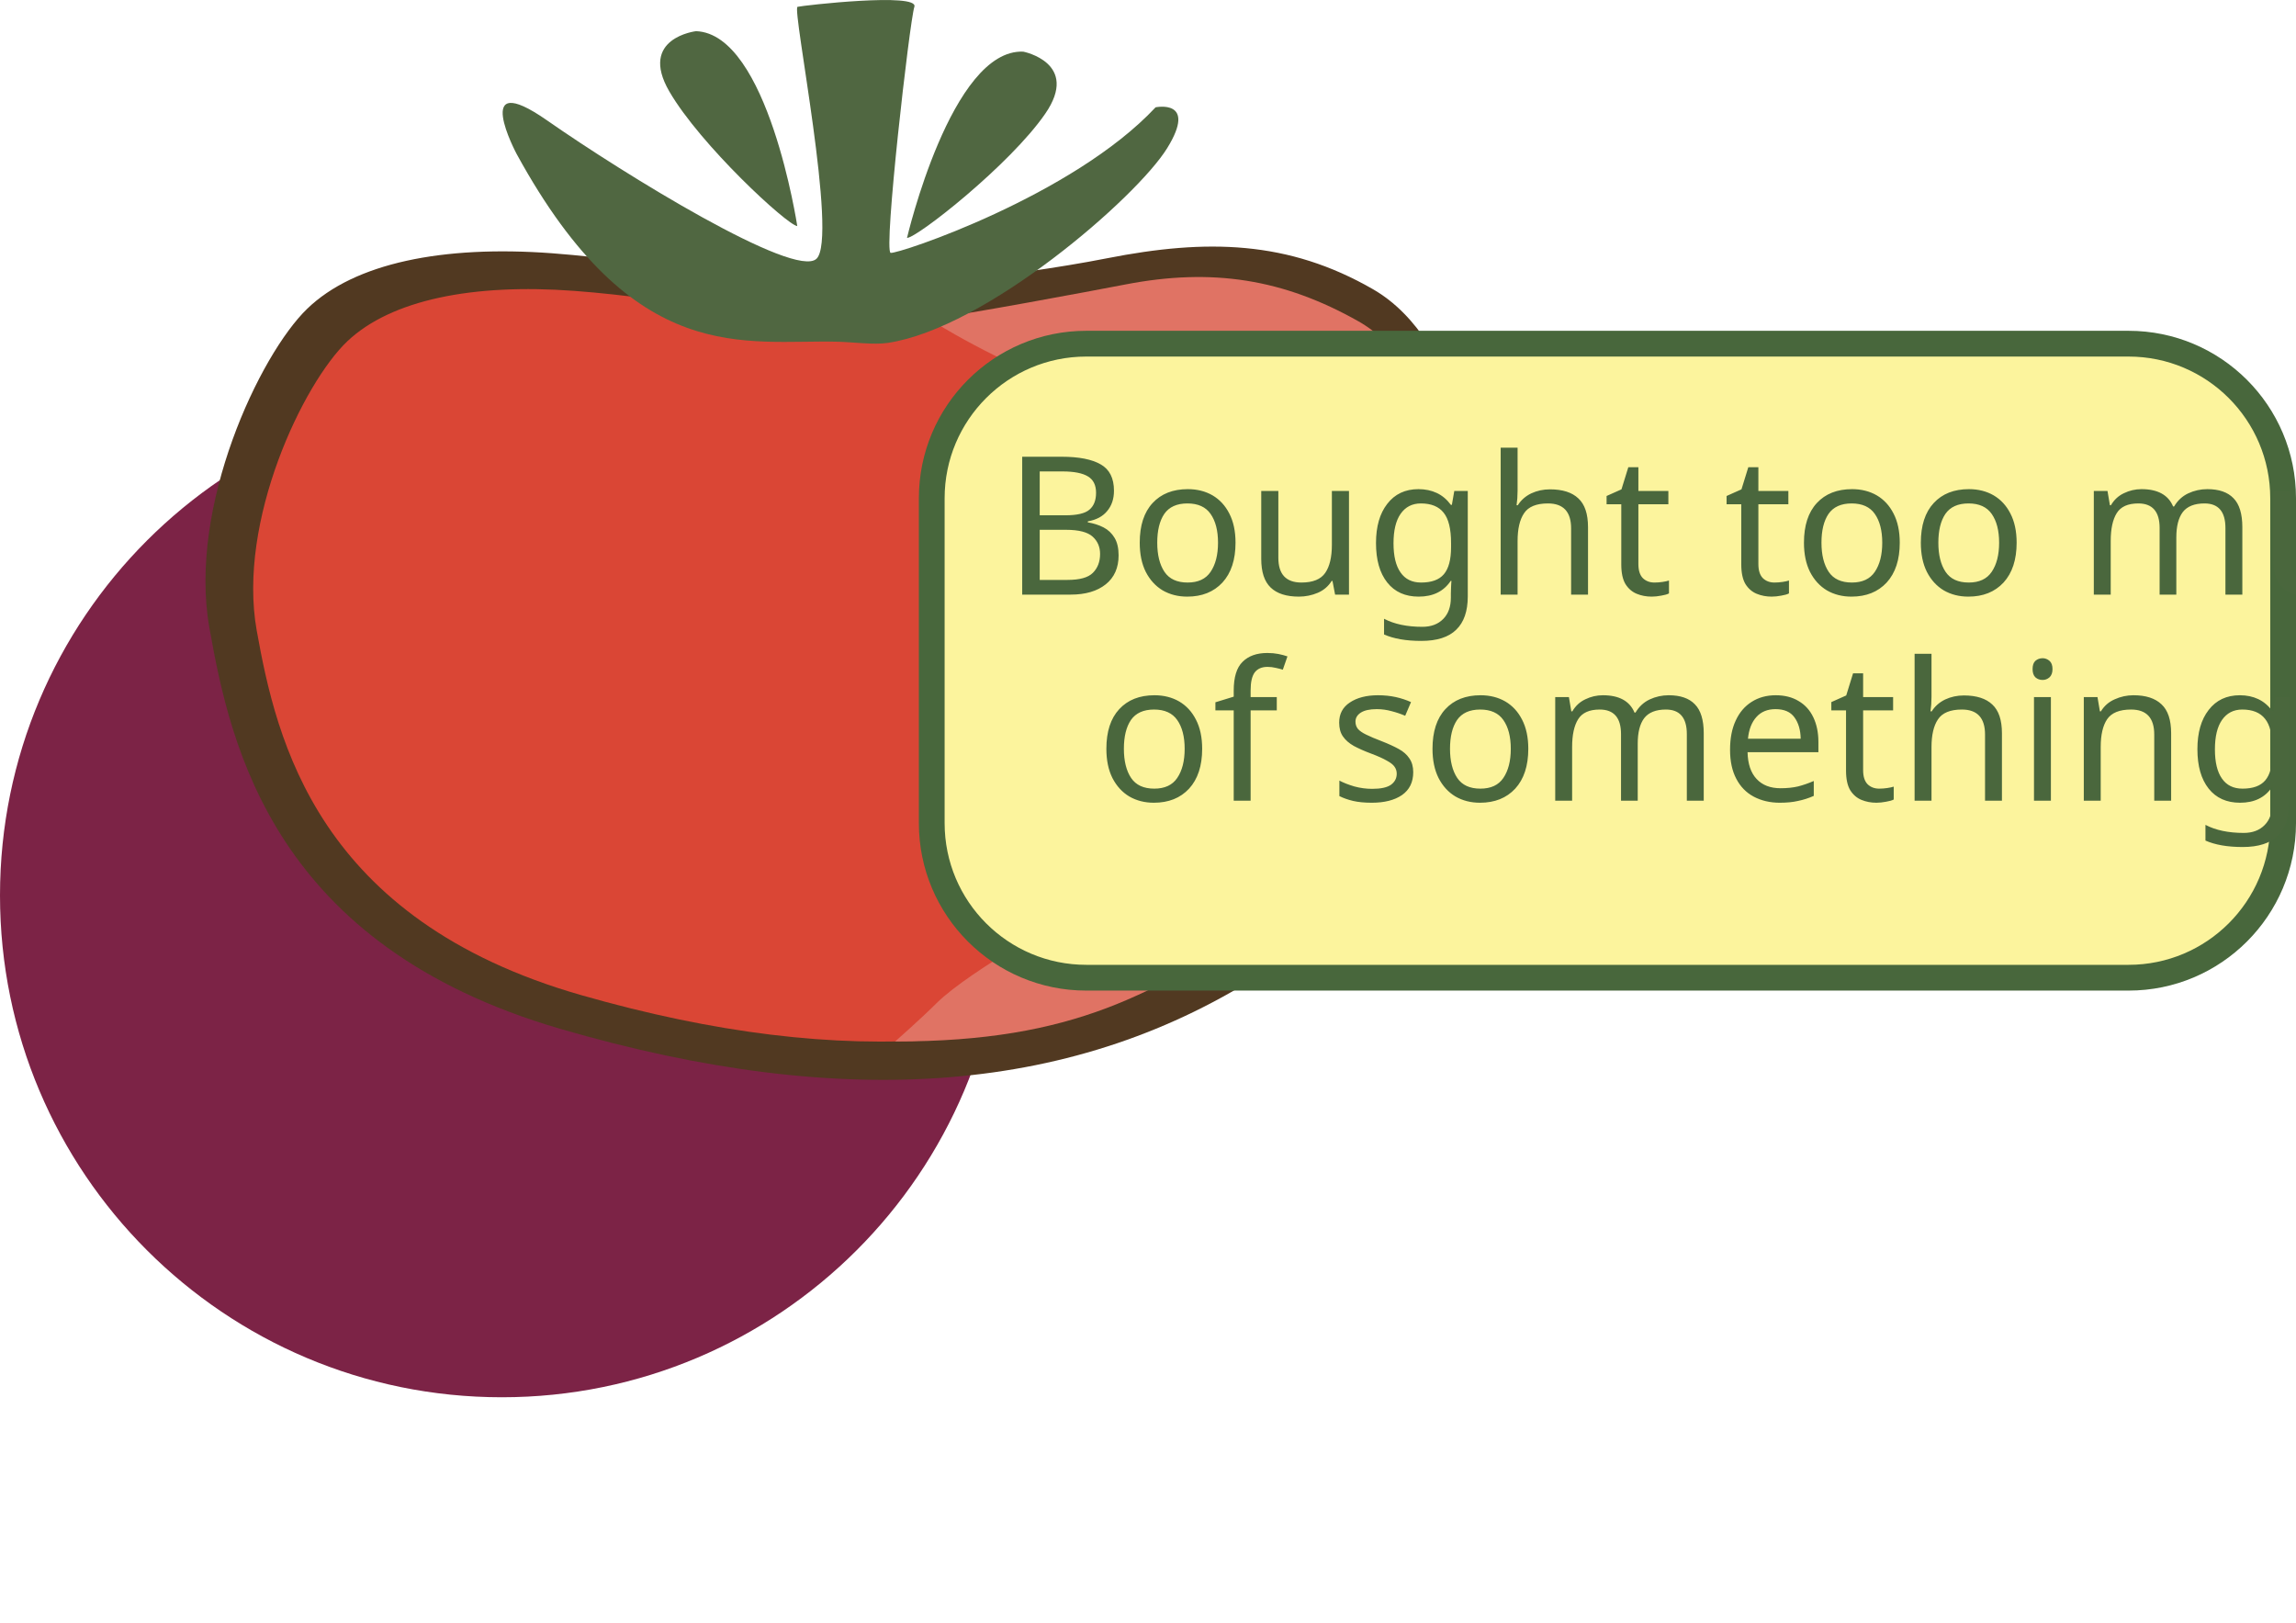
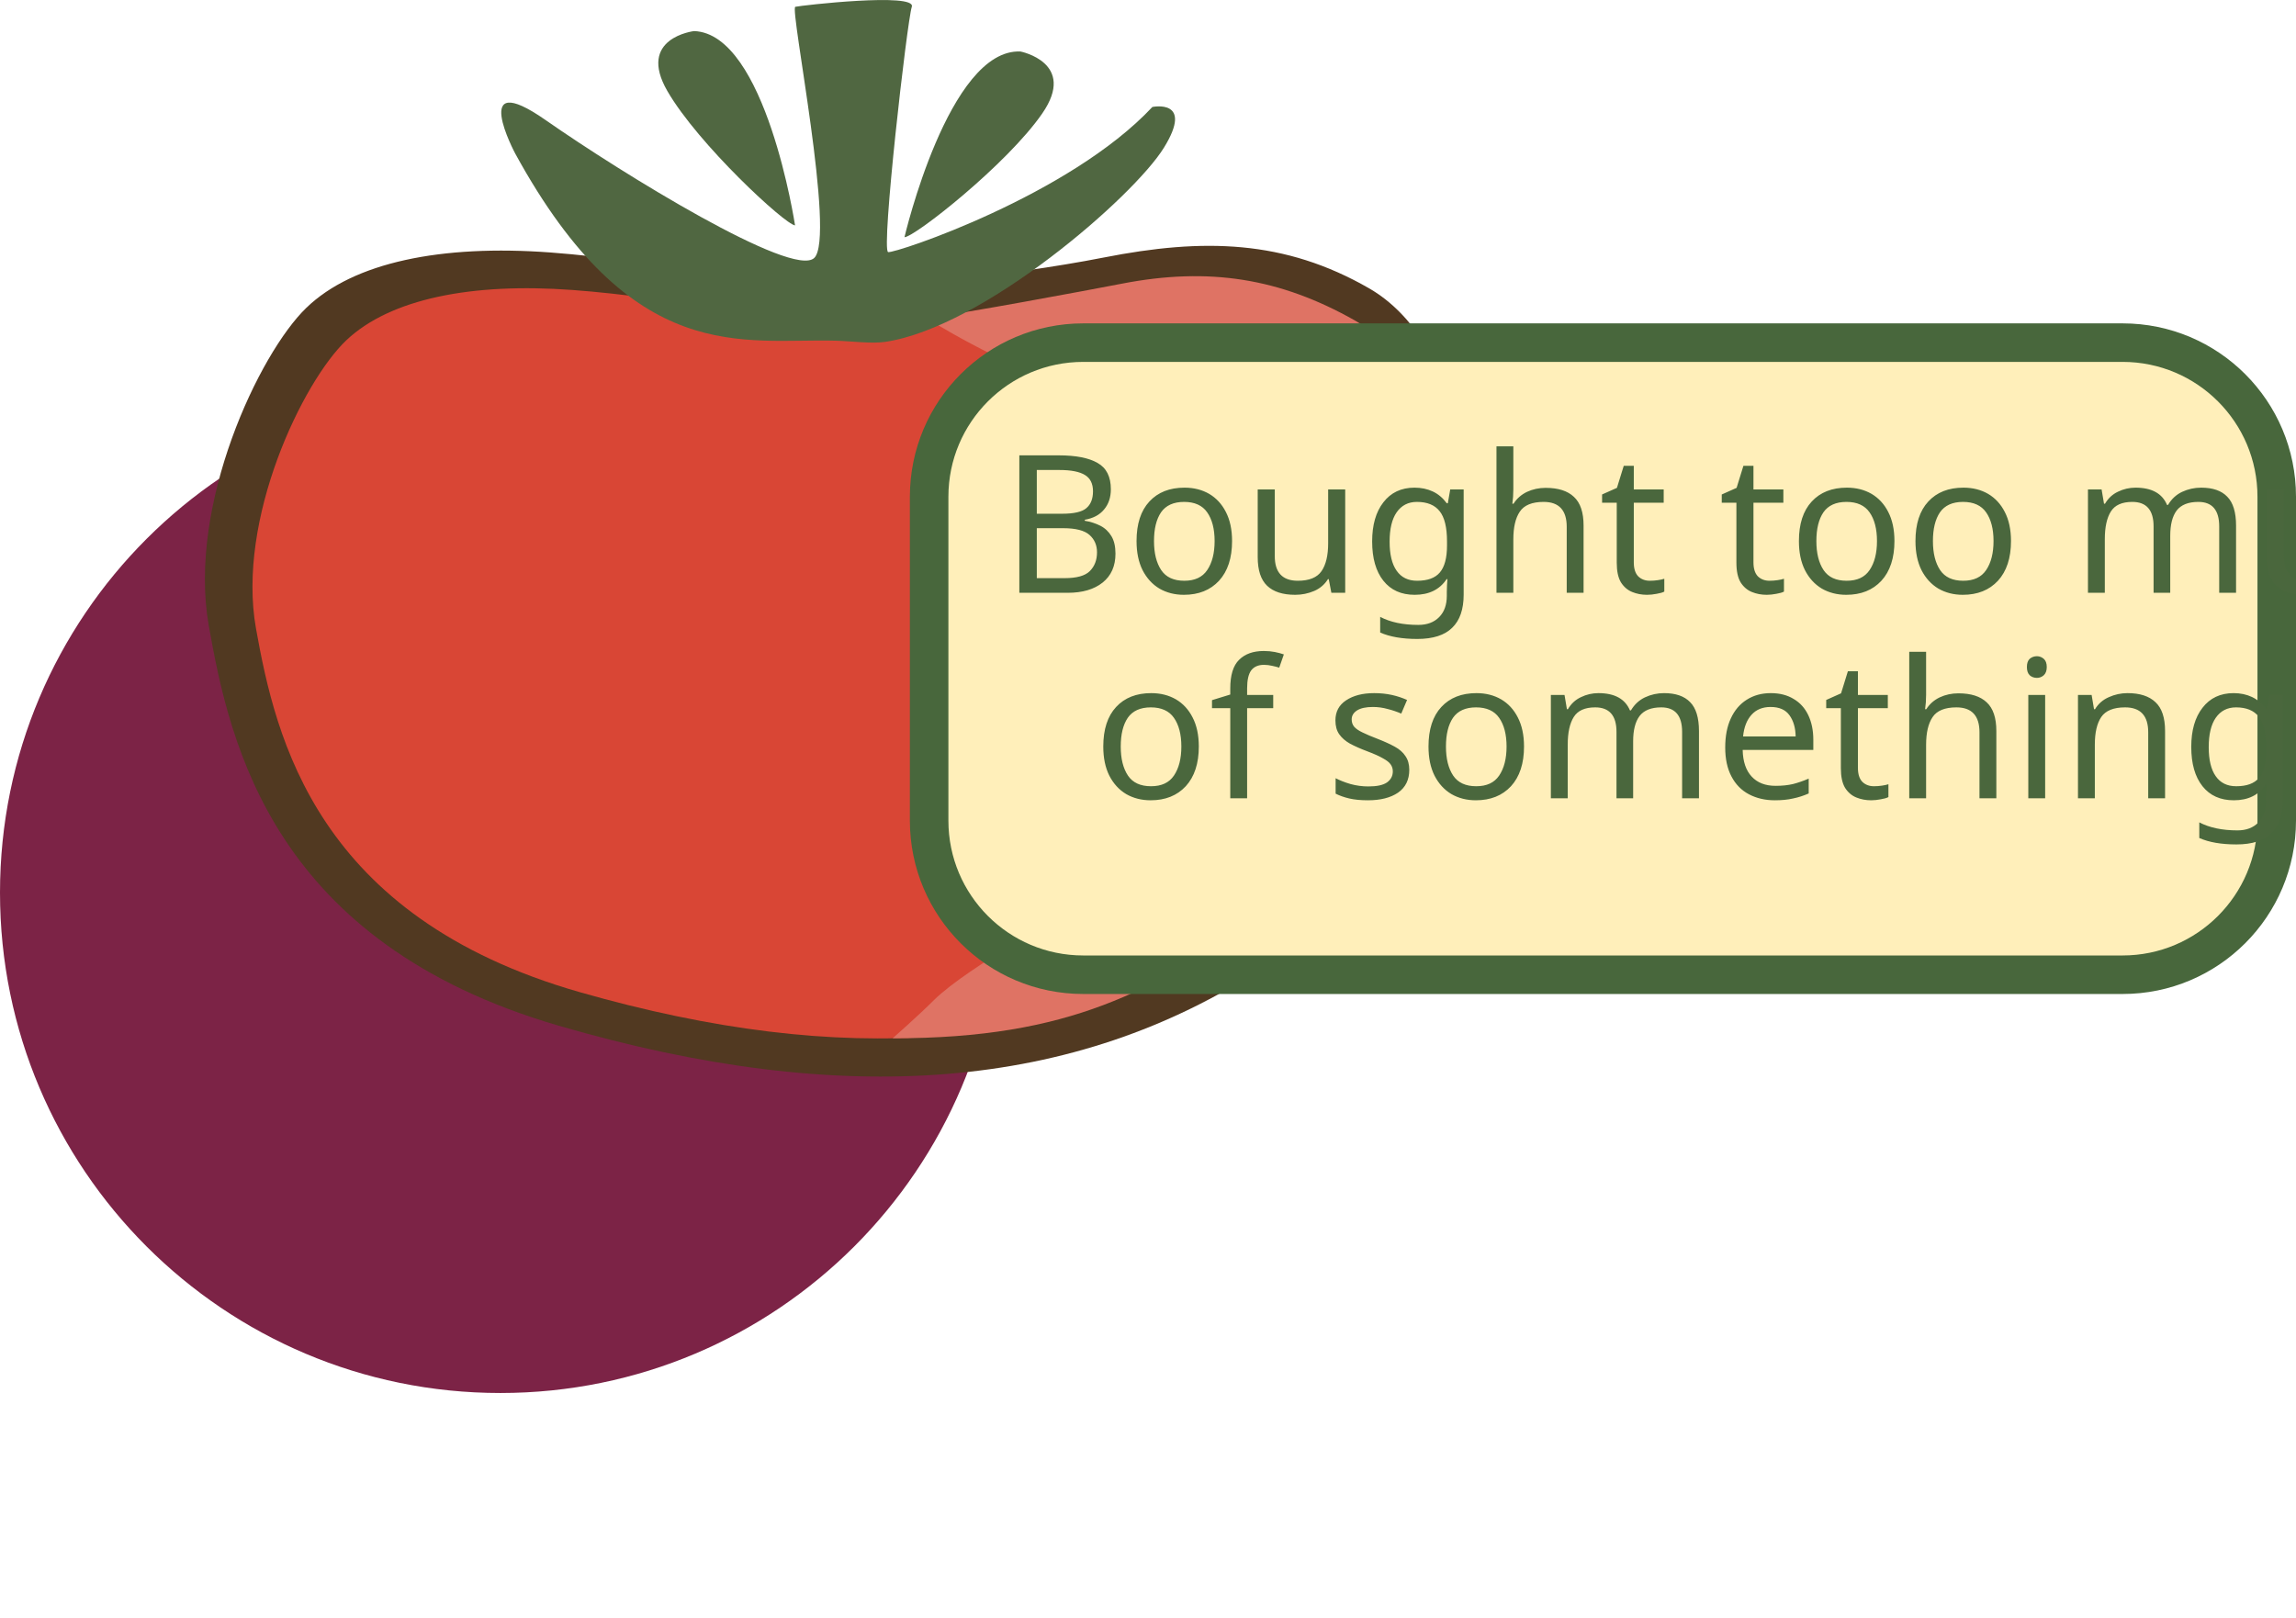
- <svg xmlns="http://www.w3.org/2000/svg" id="Layer_2" data-name="Layer 2" viewBox="0 0 178.26 125.96">
+ <svg xmlns="http://www.w3.org/2000/svg" id="Layer_2" data-name="Layer 2" viewBox="0 0 178.76 125.96">
  <defs>
    <style>
      .cls-1 {
-         fill: #fcf49d;
-         stroke: #48673c;
-         stroke-miterlimit: 10;
-         stroke-width: 2px;
+         fill: #4a673d;
+         font-family: KirangHaerang-Regular, 'Kirang Haerang';
+         font-size: 15px;
      }

      .cls-2 {
-         fill: #4a673d;
-         font-family: KirangHaerang-Regular, 'Kirang Haerang';
-         font-size: 15px;
+         fill: #ffefba;
+         stroke: #48673c;
+         stroke-miterlimit: 10;
+         stroke-width: 3px;
      }

      .cls-3 {
        fill: #506741;
      }

      .cls-3, .cls-4, .cls-5, .cls-6, .cls-7 {
        stroke-width: 0px;
      }

      .cls-4 {
        fill: #7c2346;
      }

      .cls-5 {
        fill: #513921;
      }

      .cls-6 {
-         fill: #e07364;
+         fill: #df7364;
      }

      .cls-7 {
-         fill: #da4635;
+         fill: #d94635;
      }
    </style>
  </defs>
  <g id="Layer_1-2" data-name="Layer 1">
    <g id="Layer_1-2" data-name="Layer 1-2">
      <circle class="cls-4" cx="38.96" cy="69.51" r="38.96" />
      <g>
        <path class="cls-5" d="M63.14,22.7s-11.79-2.41-20.28-3.04-15.34.76-19.01,4.31c-3.68,3.55-9.25,15.34-7.6,24.72s5.07,24.72,27.25,31.18,40.18,5.07,54.88-4.56,17.62-21.29,17.36-29.15c-.25-7.86-2.25-19.73-9.13-23.7-6.59-3.8-12.93-3.93-20.66-2.41s-18.12,2.41-19.27,2.66c-1.13.24-3.54,0-3.54,0h0Z" />
        <path class="cls-7" d="M63.34,25.34s-10.91-2.19-18.77-2.76c-7.86-.58-14.19.69-17.6,3.91-3.4,3.22-8.56,13.93-7.04,22.45,1.53,8.52,4.69,22.45,25.22,28.32,20.53,5.87,37.19,4.61,50.79-4.14s16.31-19.34,16.07-26.48c-.23-7.14-2.08-17.93-8.45-21.53-6.1-3.45-11.97-3.57-19.12-2.19-7.16,1.38-16.78,2.19-17.83,2.42s-3.27,0-3.27,0Z" />
        <path class="cls-3" d="M61.9,17.55s-2.27-14.93-7.86-15.13c0,0-4.48.52-2.08,4.67,2.4,4.15,9.16,10.39,9.94,10.46Z" />
        <path class="cls-3" d="M70.42,18.47s3.44-14.71,9.03-14.46c0,0,4.43.87,1.7,4.82-2.72,3.95-9.94,9.63-10.73,9.64Z" />
        <path class="cls-6" d="M69.5,80.85c14.03.01,20.07-3.8,28.64-9.22,7.94-5.02,15.37-16.3,15.37-26.21,0-6.79-1.98-17.04-8.03-20.47-5.8-3.28-11.34-4.18-18.14-2.86-2.69.52-12.44,2.34-15.21,2.68,0,0,5.6,3.57,11.3,5.42,5.7,1.85,9.03,6.86,11,14.85,1.89,7.61,4.46,15.8-10.78,25.74,0,0-8.28,4.47-10.93,7.09-1.17,1.17-3.22,2.98-3.22,2.98Z" />
        <path class="cls-3" d="M65.09,26.53c-7.23-.2-15.83,2.15-24.98-14.58,0,0-3.62-6.78,2.37-2.6,5.99,4.18,19.22,12.32,20.91,10.74,1.7-1.58-1.92-19.44-1.47-19.56.45-.11,9.45-1.13,9.07,0-.37,1.13-2.41,18.99-1.84,19.1.57.11,14.13-4.41,20.57-11.3,0,0,3.28-.68.9,3.17-2.37,3.84-14.08,13.99-21.7,15.12-1.06.16-2.7-.06-3.83-.09Z" />
      </g>
    </g>
-     <rect class="cls-1" x="72.34" y="26.68" width="104.92" height="49.22" rx="12" ry="12" />
-     <text class="cls-2" transform="translate(77.91 46.16)">
+     <rect class="cls-2" x="72.34" y="26.68" width="104.92" height="49.22" rx="12" ry="12" />
+     <text class="cls-1" transform="translate(77.91 46.16)">
      <tspan x="0" y="0">Bought too much </tspan>
      <tspan x="7.16" y="16" xml:space="preserve">of something?  </tspan>
    </text>
  </g>
</svg>
